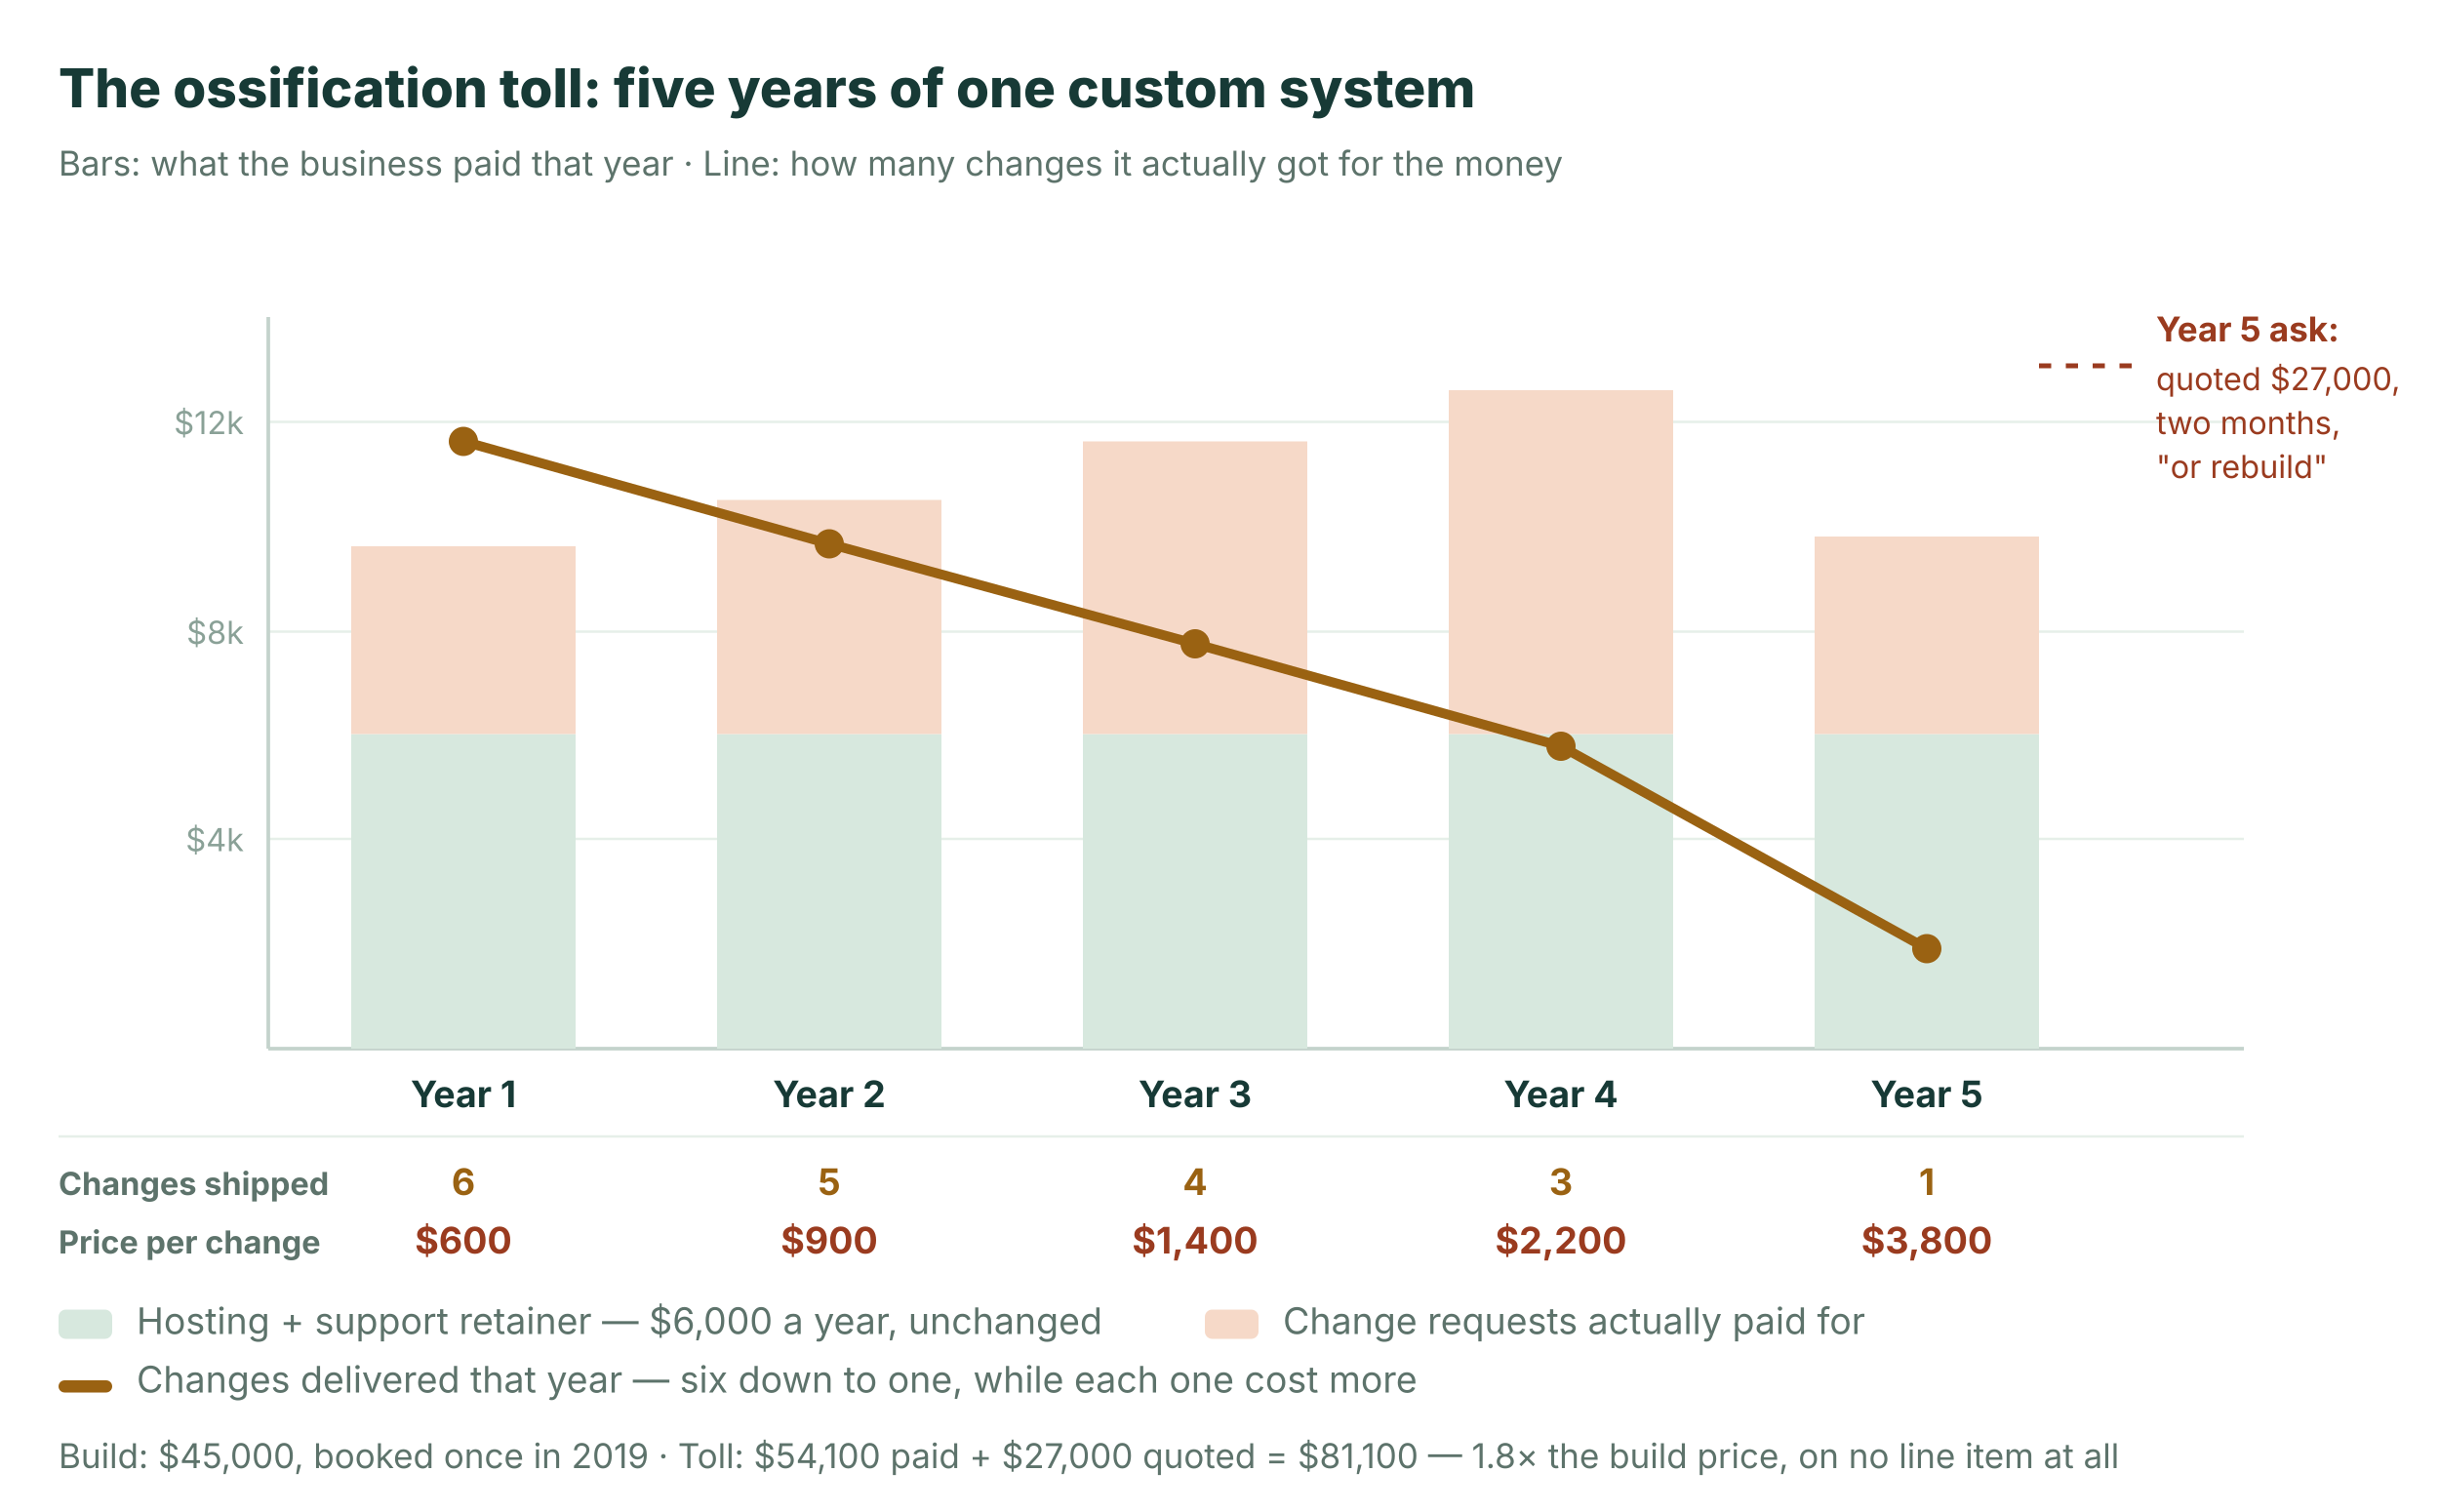
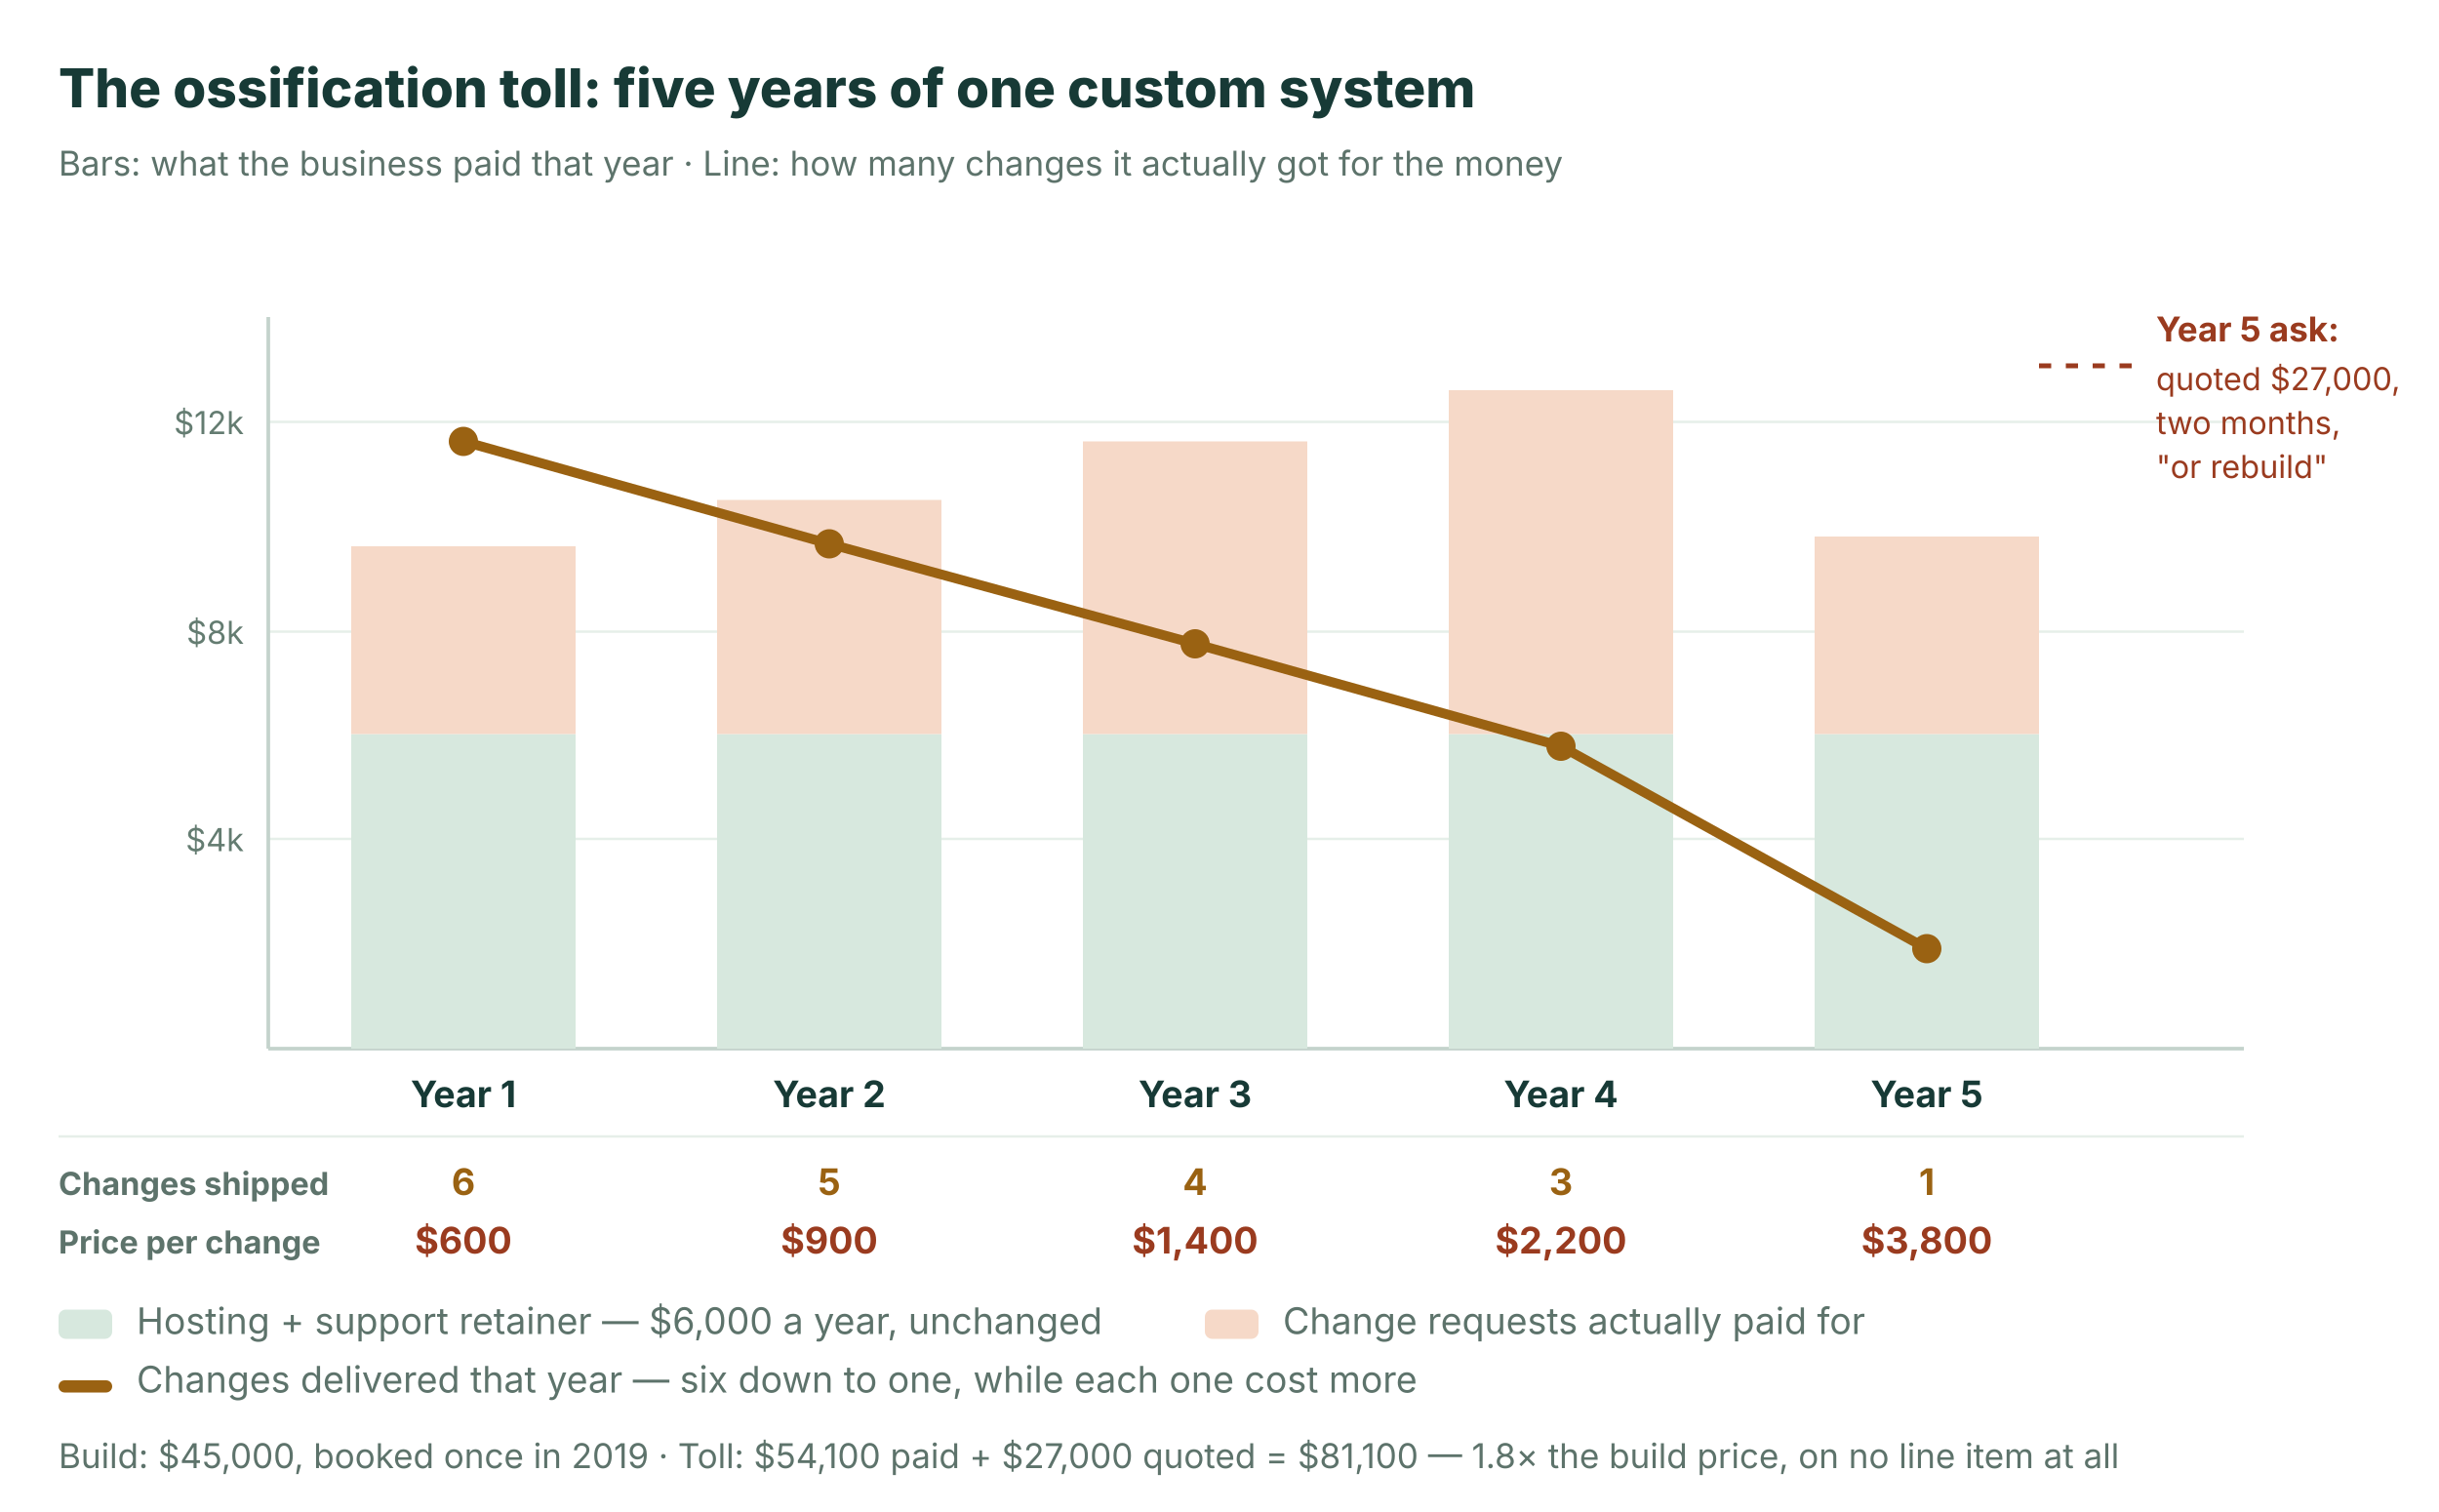
<svg xmlns="http://www.w3.org/2000/svg" viewBox="0 0 1000 620" role="img" aria-label="Five years of spending on one custom system: annual cost rises while the number of changes actually delivered falls from six to one">
  <defs>
    <style>
      text{font-family:-apple-system,BlinkMacSystemFont,"Segoe UI",sans-serif;fill:#173a36}
      .ax{stroke:#c4d3cc;stroke-width:1.5}.gl{stroke:#e6efe9;stroke-width:1}
      .lbl{font-size:15px;fill:#5d736b}.cap{font-size:14px;fill:#5d736b}
      .yr{font-size:15px;font-weight:700}
      .rowh{font-size:13px;font-weight:700;fill:#5d736b}
      .val{font-size:15px;font-weight:700}
-       .tick{font-size:13px;fill:#8aa197}
+       .tick{font-size:13px;fill:#647c71}
    </style>
  </defs>
  <rect width="1000" height="620" fill="#ffffff" />
  <text x="24" y="44" font-size="22" font-weight="760">The ossification toll: five years of one custom system</text>
  <text x="24" y="72" class="cap">Bars: what the business paid that year · Line: how many changes it actually got for the money</text>
  <g>
    <line class="gl" x1="110" y1="173" x2="920" y2="173" />
    <line class="gl" x1="110" y1="259" x2="920" y2="259" />
    <line class="gl" x1="110" y1="344" x2="920" y2="344" />
    <line class="ax" x1="110" y1="130" x2="110" y2="430" />
    <line class="ax" x1="110" y1="430" x2="920" y2="430" />
  </g>
  <g class="tick" text-anchor="end">
-     <text x="100" y="178" style="fill:#8aa197">$12k</text>
-     <text x="100" y="264" style="fill:#8aa197">$8k</text>
-     <text x="100" y="349" style="fill:#8aa197">$4k</text>
+     <text x="100" y="178" style="fill:#647c71">$12k</text>
+     <text x="100" y="264" style="fill:#647c71">$8k</text>
+     <text x="100" y="349" style="fill:#647c71">$4k</text>
  </g>
  <g>
    <rect x="144" y="301" width="92" height="129" fill="#d7e8de" />
    <rect x="144" y="224" width="92" height="77" fill="#f6d9c8" />
    <rect x="294" y="301" width="92" height="129" fill="#d7e8de" />
    <rect x="294" y="205" width="92" height="96" fill="#f6d9c8" />
    <rect x="444" y="301" width="92" height="129" fill="#d7e8de" />
    <rect x="444" y="181" width="92" height="120" fill="#f6d9c8" />
    <rect x="594" y="301" width="92" height="129" fill="#d7e8de" />
    <rect x="594" y="160" width="92" height="141" fill="#f6d9c8" />
    <rect x="744" y="301" width="92" height="129" fill="#d7e8de" />
    <rect x="744" y="220" width="92" height="81" fill="#f6d9c8" />
  </g>
  <path d="M190 181 L340 223 L490 264 L640 306 L790 389" fill="none" stroke="#9a6212" stroke-width="4" stroke-linejoin="round" />
  <g fill="#9a6212">
    <circle cx="190" cy="181" r="6" />
    <circle cx="340" cy="223" r="6" />
    <circle cx="490" cy="264" r="6" />
    <circle cx="640" cy="306" r="6" />
    <circle cx="790" cy="389" r="6" />
  </g>
  <line x1="836" y1="150" x2="880" y2="150" stroke="#9a3b1f" stroke-width="2" stroke-dasharray="5 6" />
  <text x="884" y="140" font-size="14" font-weight="700" style="fill:#9a3b1f">Year 5 ask:</text>
  <text x="884" y="160" font-size="13" style="fill:#9a3b1f">quoted $27,000,</text>
  <text x="884" y="178" font-size="13" style="fill:#9a3b1f">two months,</text>
  <text x="884" y="196" font-size="13" style="fill:#9a3b1f">"or rebuild"</text>
  <g class="yr" text-anchor="middle">
    <text x="190" y="454">Year 1</text>
    <text x="340" y="454">Year 2</text>
    <text x="490" y="454">Year 3</text>
    <text x="640" y="454">Year 4</text>
    <text x="790" y="454">Year 5</text>
  </g>
  <line class="gl" x1="24" y1="466" x2="920" y2="466" />
  <text x="24" y="490" class="rowh">Changes shipped</text>
  <g class="val" text-anchor="middle" fill="#9a6212">
    <text x="190" y="490" style="fill:#9a6212">6</text>
    <text x="340" y="490" style="fill:#9a6212">5</text>
    <text x="490" y="490" style="fill:#9a6212">4</text>
    <text x="640" y="490" style="fill:#9a6212">3</text>
    <text x="790" y="490" style="fill:#9a6212">1</text>
  </g>
  <text x="24" y="514" class="rowh">Price per change</text>
  <g class="val" text-anchor="middle" fill="#9a3b1f">
    <text x="190" y="514" style="fill:#9a3b1f">$600</text>
    <text x="340" y="514" style="fill:#9a3b1f">$900</text>
    <text x="490" y="514" style="fill:#9a3b1f">$1,400</text>
    <text x="640" y="514" style="fill:#9a3b1f">$2,200</text>
    <text x="790" y="514" style="fill:#9a3b1f">$3,800</text>
  </g>
  <g transform="translate(24 546)">
    <rect width="22" height="12" y="-9" rx="3" fill="#d7e8de" />
    <text x="32" y="1" class="lbl">Hosting + support retainer — $6,000 a year, unchanged</text>
    <g transform="translate(470 0)">
      <rect width="22" height="12" y="-9" rx="3" fill="#f6d9c8" />
      <text x="32" y="1" class="lbl">Change requests actually paid for</text>
    </g>
  </g>
  <g transform="translate(24 570)">
    <rect width="22" height="5" y="-4" rx="2.5" fill="#9a6212" />
    <text x="32" y="1" class="lbl">Changes delivered that year — six down to one, while each one cost more</text>
  </g>
  <text x="24" y="602" class="cap">Build: $45,000, booked once in 2019 · Toll: $54,100 paid + $27,000 quoted = $81,100 — 1.8× the build price, on no line item at all</text>
</svg>
